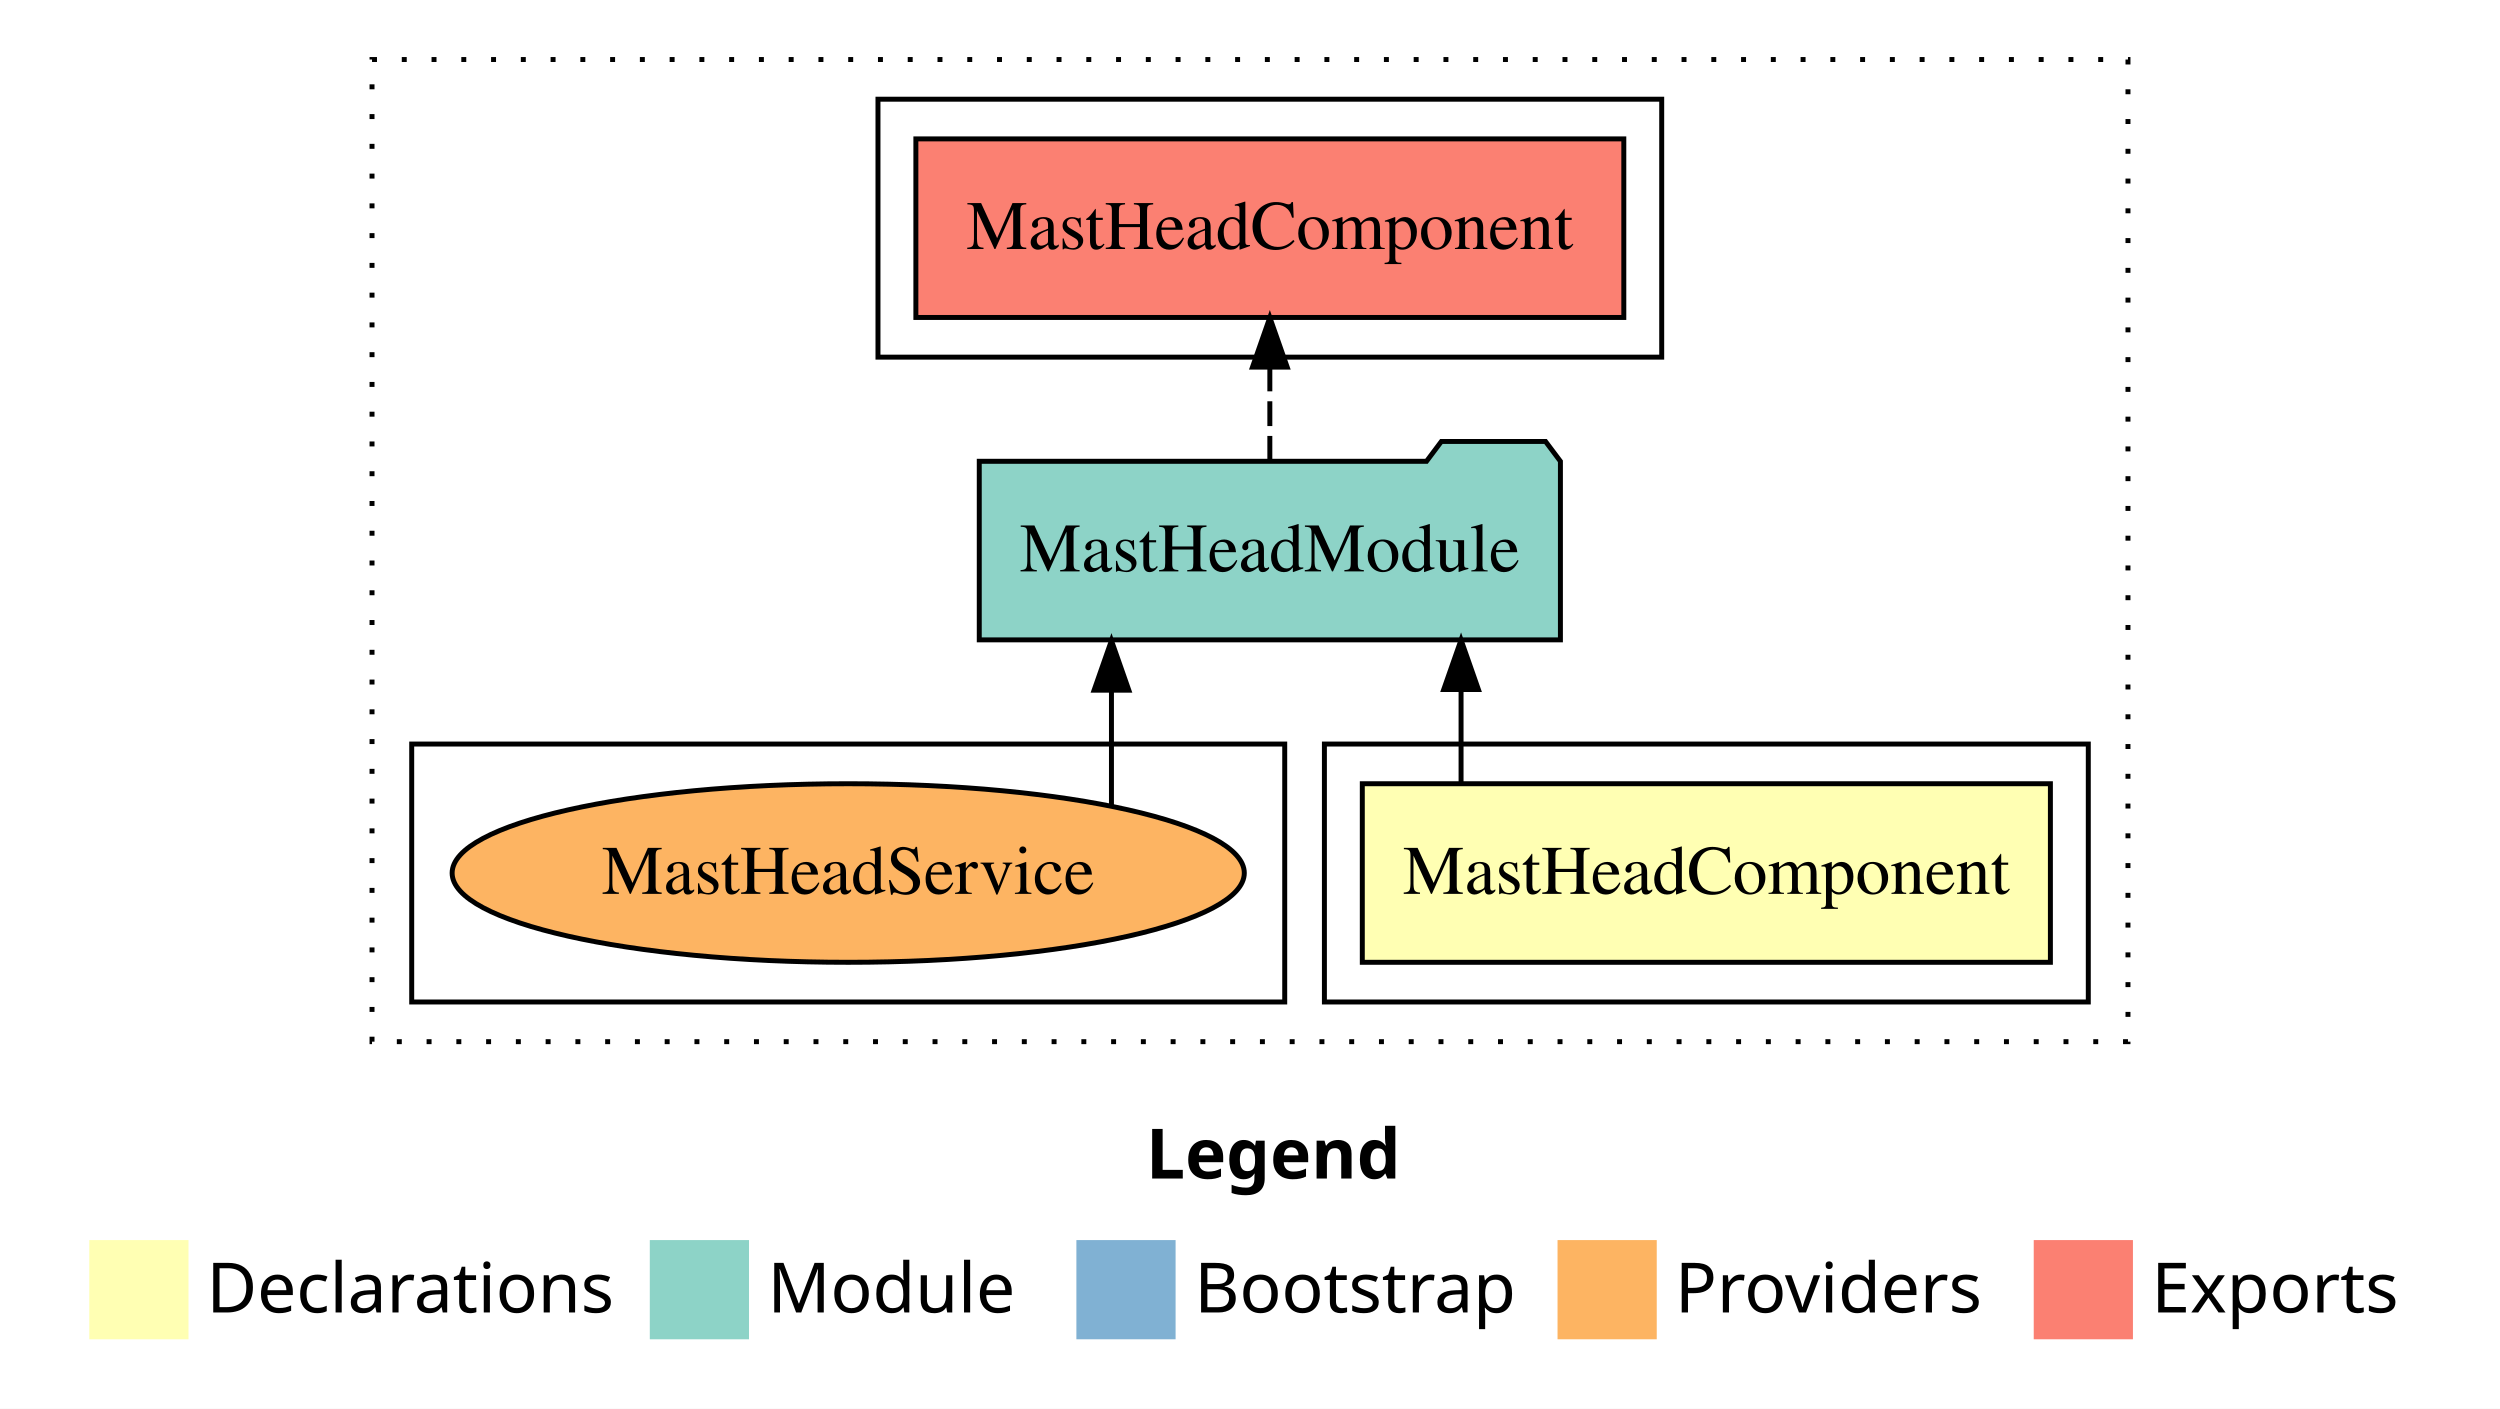
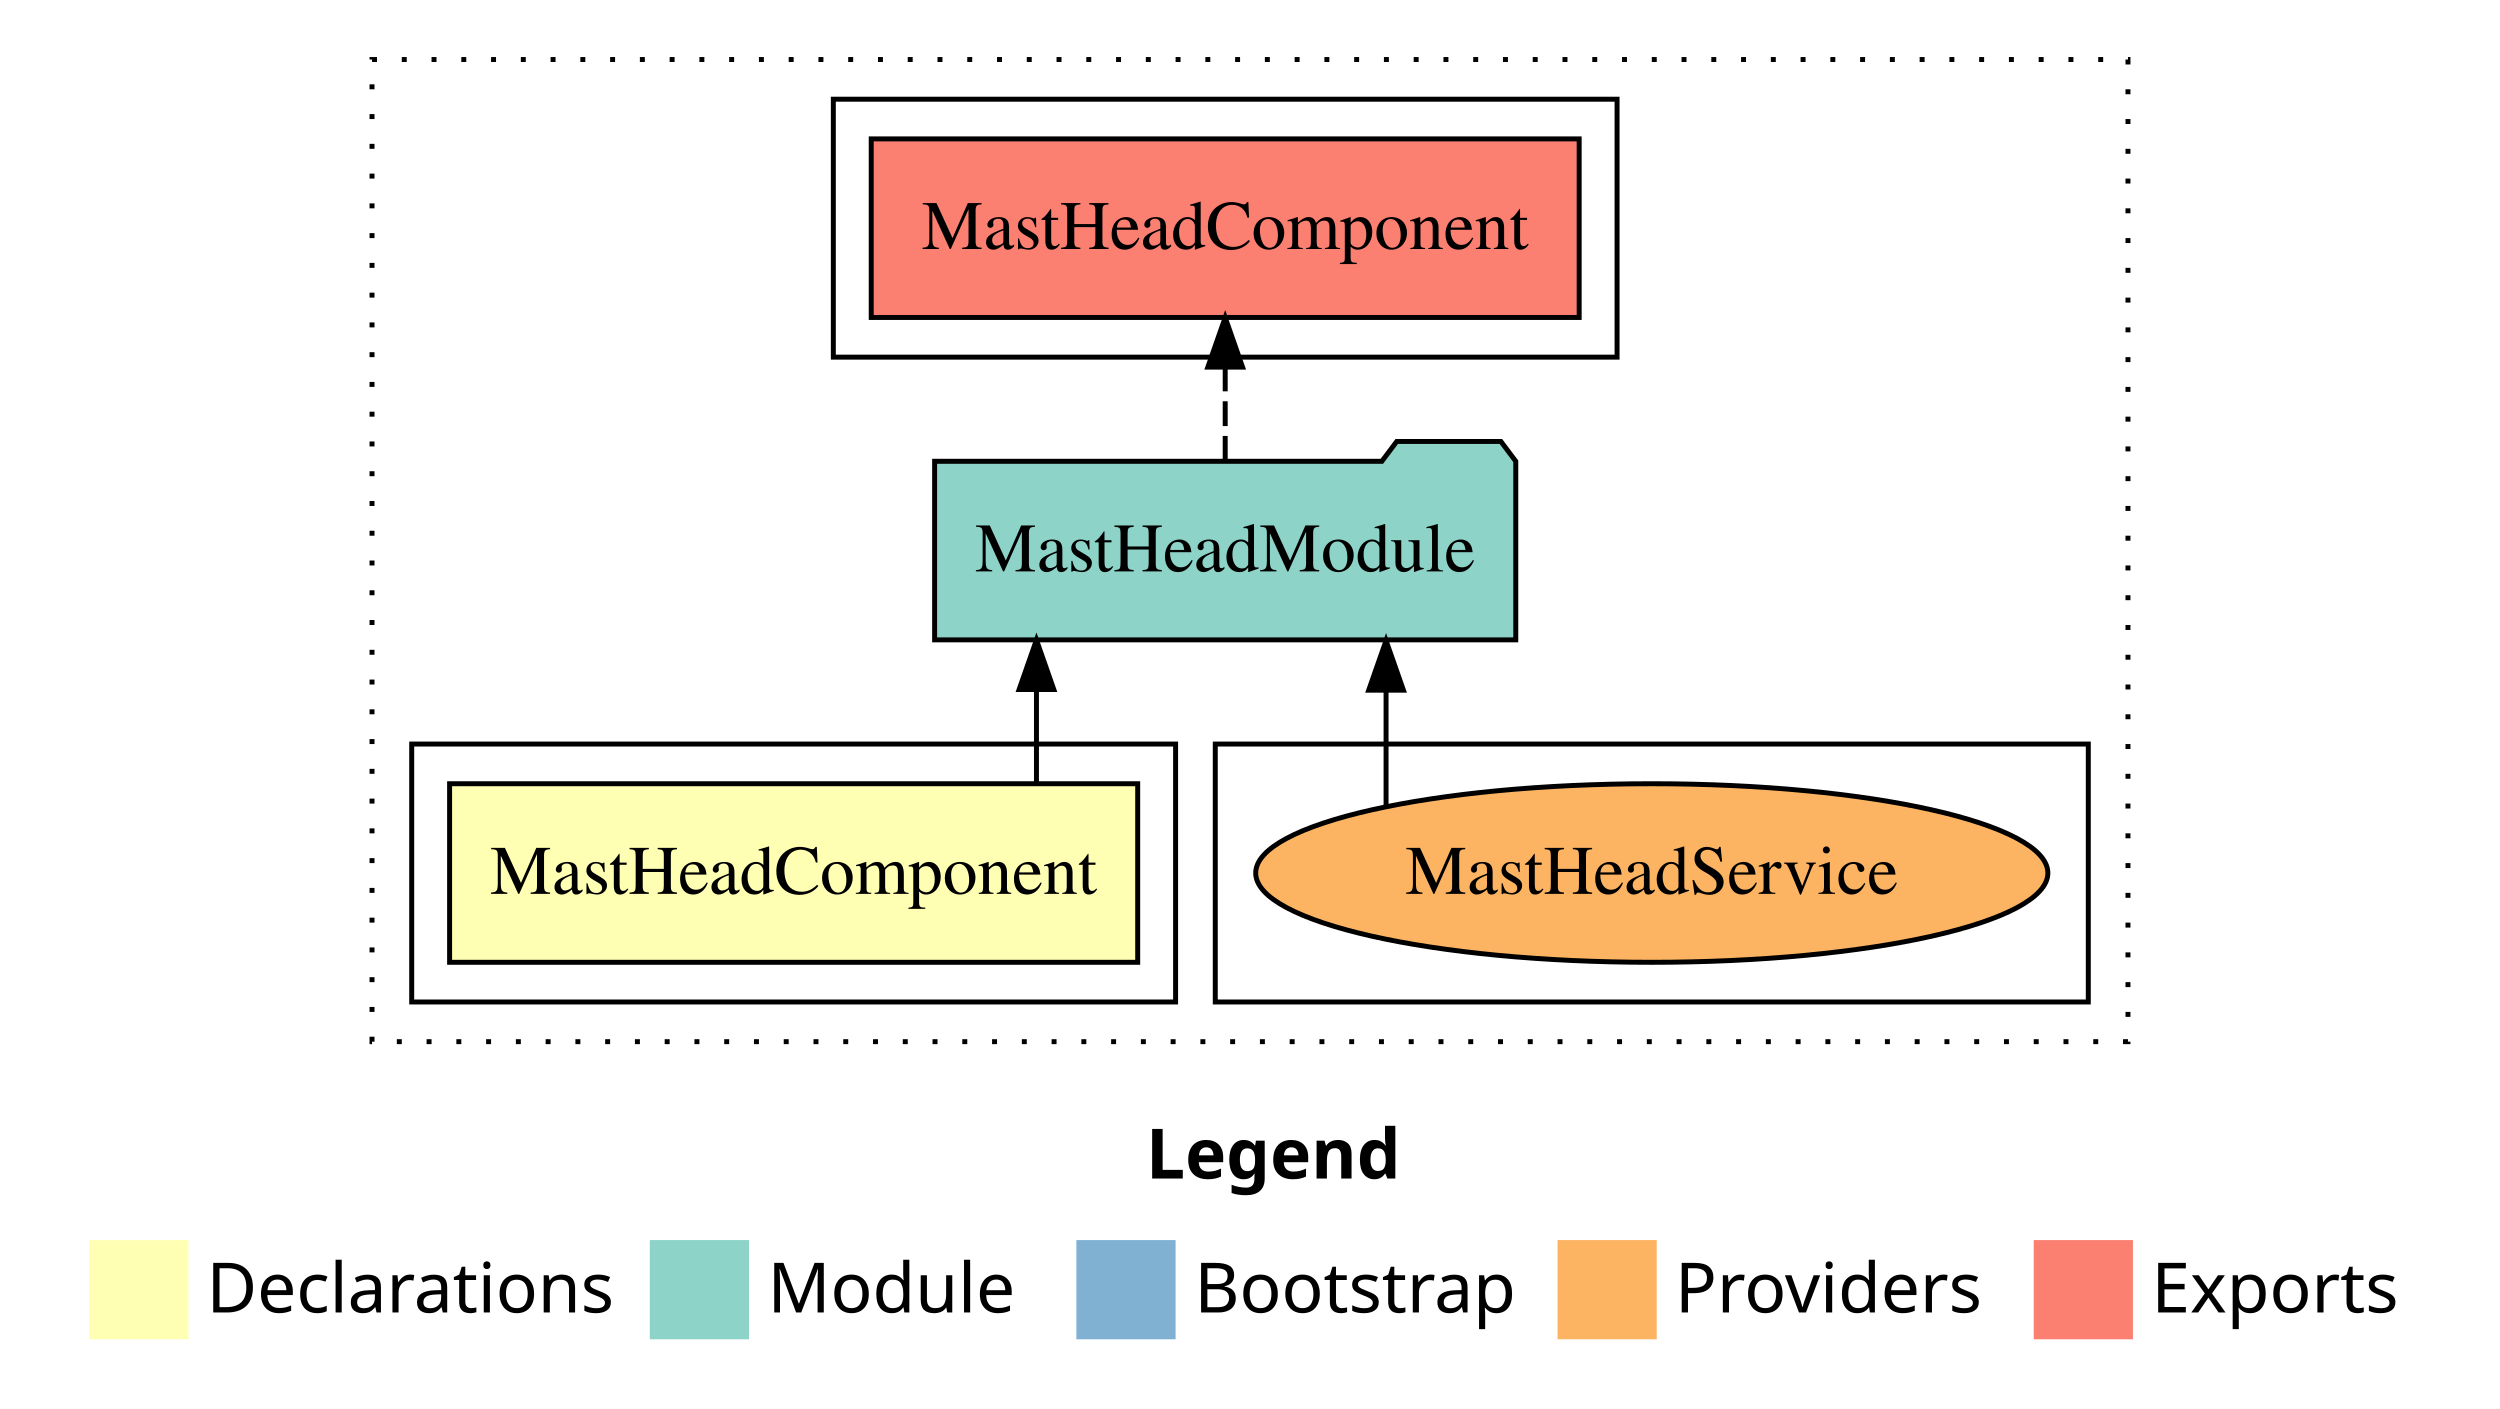
<svg xmlns="http://www.w3.org/2000/svg" width="504pt" height="284pt" viewBox="0.00 0.00 504.00 284.00">
  <g id="graph0" class="graph" transform="scale(1 1) rotate(0) translate(4 280)">
    <polygon fill="white" stroke="transparent" points="-4,4 -4,-280 500,-280 500,4 -4,4" />
    <text text-anchor="start" x="227.01" y="-42.4" font-family="Times-12" font-weight="bold" font-size="14.00">Legend</text>
    <polygon fill="#ffffb3" stroke="transparent" points="14,-10 14,-30 34,-30 34,-10 14,-10" />
    <text text-anchor="start" x="37.63" y="-15.4" font-family="Times-12" font-size="14.00">  Declarations</text>
    <polygon fill="#8dd3c7" stroke="transparent" points="127,-10 127,-30 147,-30 147,-10 127,-10" />
    <text text-anchor="start" x="150.73" y="-15.4" font-family="Times-12" font-size="14.00">  Module</text>
    <polygon fill="#80b1d3" stroke="transparent" points="213,-10 213,-30 233,-30 233,-10 213,-10" />
    <text text-anchor="start" x="236.78" y="-15.4" font-family="Times-12" font-size="14.00">  Bootstrap</text>
    <polygon fill="#fdb462" stroke="transparent" points="310,-10 310,-30 330,-30 330,-10 310,-10" />
    <text text-anchor="start" x="333.67" y="-15.4" font-family="Times-12" font-size="14.00">  Providers</text>
    <polygon fill="#fb8072" stroke="transparent" points="406,-10 406,-30 426,-30 426,-10 406,-10" />
    <text text-anchor="start" x="429.73" y="-15.4" font-family="Times-12" font-size="14.00">  Exports</text>
    <g id="clust1" class="cluster">
      <polygon fill="none" stroke="black" stroke-dasharray="1,5" points="71,-70 71,-268 425,-268 425,-70 71,-70" />
    </g>
-     <g id="clust2" class="cluster">
-       <polygon fill="none" stroke="black" points="263,-78 263,-130 417,-130 417,-78 263,-78" />
+     <g id="clust7" class="cluster">
+       <polygon fill="none" stroke="black" points="241,-78 241,-130 417,-130 417,-78 241,-78" />
    </g>
    <g id="clust5" class="cluster">
-       <polygon fill="none" stroke="black" points="173,-208 173,-260 331,-260 331,-208 173,-208" />
+       <polygon fill="none" stroke="black" points="164,-208 164,-260 322,-260 322,-208 164,-208" />
    </g>
-     <g id="clust7" class="cluster">
-       <polygon fill="none" stroke="black" points="79,-78 79,-130 255,-130 255,-78 79,-78" />
+     <g id="clust2" class="cluster">
+       <polygon fill="none" stroke="black" points="79,-78 79,-130 233,-130 233,-78 79,-78" />
    </g>
    <g id="node1" class="node">
-       <polygon fill="#ffffb3" stroke="black" points="409.36,-122 270.64,-122 270.64,-86 409.36,-86 409.36,-122" />
-       <text text-anchor="middle" x="340" y="-99.8" font-family="Times,serif" font-size="14.00">MastHeadComponent</text>
+       <polygon fill="#ffffb3" stroke="black" points="225.36,-122 86.64,-122 86.64,-86 225.36,-86 225.36,-122" />
+       <text text-anchor="middle" x="156" y="-99.8" font-family="Times,serif" font-size="14.00">MastHeadComponent</text>
    </g>
    <g id="node2" class="node">
-       <polygon fill="#8dd3c7" stroke="black" points="310.58,-187 307.58,-191 286.58,-191 283.58,-187 193.42,-187 193.42,-151 310.58,-151 310.58,-187" />
-       <text text-anchor="middle" x="252" y="-164.8" font-family="Times,serif" font-size="14.00">MastHeadModule</text>
+       <polygon fill="#8dd3c7" stroke="black" points="301.58,-187 298.58,-191 277.58,-191 274.58,-187 184.42,-187 184.42,-151 301.58,-151 301.58,-187" />
+       <text text-anchor="middle" x="243" y="-164.8" font-family="Times,serif" font-size="14.00">MastHeadModule</text>
    </g>
    <g id="edge1" class="edge">
-       <path fill="none" stroke="black" d="M290.55,-122.11C290.55,-122.11 290.55,-140.99 290.55,-140.99" />
-       <polygon fill="black" stroke="black" points="287.05,-140.99 290.55,-150.99 294.05,-140.99 287.05,-140.99" />
+       <path fill="none" stroke="black" d="M204.95,-122.11C204.95,-122.11 204.95,-140.99 204.95,-140.99" />
+       <polygon fill="black" stroke="black" points="201.45,-140.99 204.95,-150.99 208.45,-140.99 201.45,-140.99" />
    </g>
    <g id="node3" class="node">
-       <polygon fill="#fb8072" stroke="black" points="323.36,-252 180.64,-252 180.64,-216 323.36,-216 323.36,-252" />
-       <text text-anchor="middle" x="252" y="-229.8" font-family="Times,serif" font-size="14.00">MastHeadComponent </text>
+       <polygon fill="#fb8072" stroke="black" points="314.36,-252 171.64,-252 171.64,-216 314.36,-216 314.36,-252" />
+       <text text-anchor="middle" x="243" y="-229.8" font-family="Times,serif" font-size="14.00">MastHeadComponent </text>
    </g>
    <g id="edge2" class="edge">
-       <path fill="none" stroke="black" stroke-dasharray="5,2" d="M252,-187.11C252,-187.11 252,-205.99 252,-205.99" />
-       <polygon fill="black" stroke="black" points="248.5,-205.99 252,-215.99 255.5,-205.99 248.5,-205.99" />
+       <path fill="none" stroke="black" stroke-dasharray="5,2" d="M243,-187.11C243,-187.11 243,-205.99 243,-205.99" />
+       <polygon fill="black" stroke="black" points="239.5,-205.99 243,-215.99 246.5,-205.99 239.5,-205.99" />
    </g>
    <g id="node4" class="node">
-       <ellipse fill="#fdb462" stroke="black" cx="167" cy="-104" rx="79.85" ry="18" />
-       <text text-anchor="middle" x="167" y="-99.8" font-family="Times,serif" font-size="14.00">MastHeadService</text>
+       <ellipse fill="#fdb462" stroke="black" cx="329" cy="-104" rx="79.85" ry="18" />
+       <text text-anchor="middle" x="329" y="-99.8" font-family="Times,serif" font-size="14.00">MastHeadService</text>
    </g>
    <g id="edge3" class="edge">
-       <path fill="none" stroke="black" d="M220.07,-117.47C220.07,-117.47 220.07,-140.86 220.07,-140.86" />
-       <polygon fill="black" stroke="black" points="216.57,-140.86 220.07,-150.86 223.57,-140.86 216.57,-140.86" />
+       <path fill="none" stroke="black" d="M275.43,-117.47C275.43,-117.47 275.43,-140.86 275.43,-140.86" />
+       <polygon fill="black" stroke="black" points="271.93,-140.86 275.43,-150.86 278.93,-140.86 271.93,-140.86" />
    </g>
  </g>
</svg>
